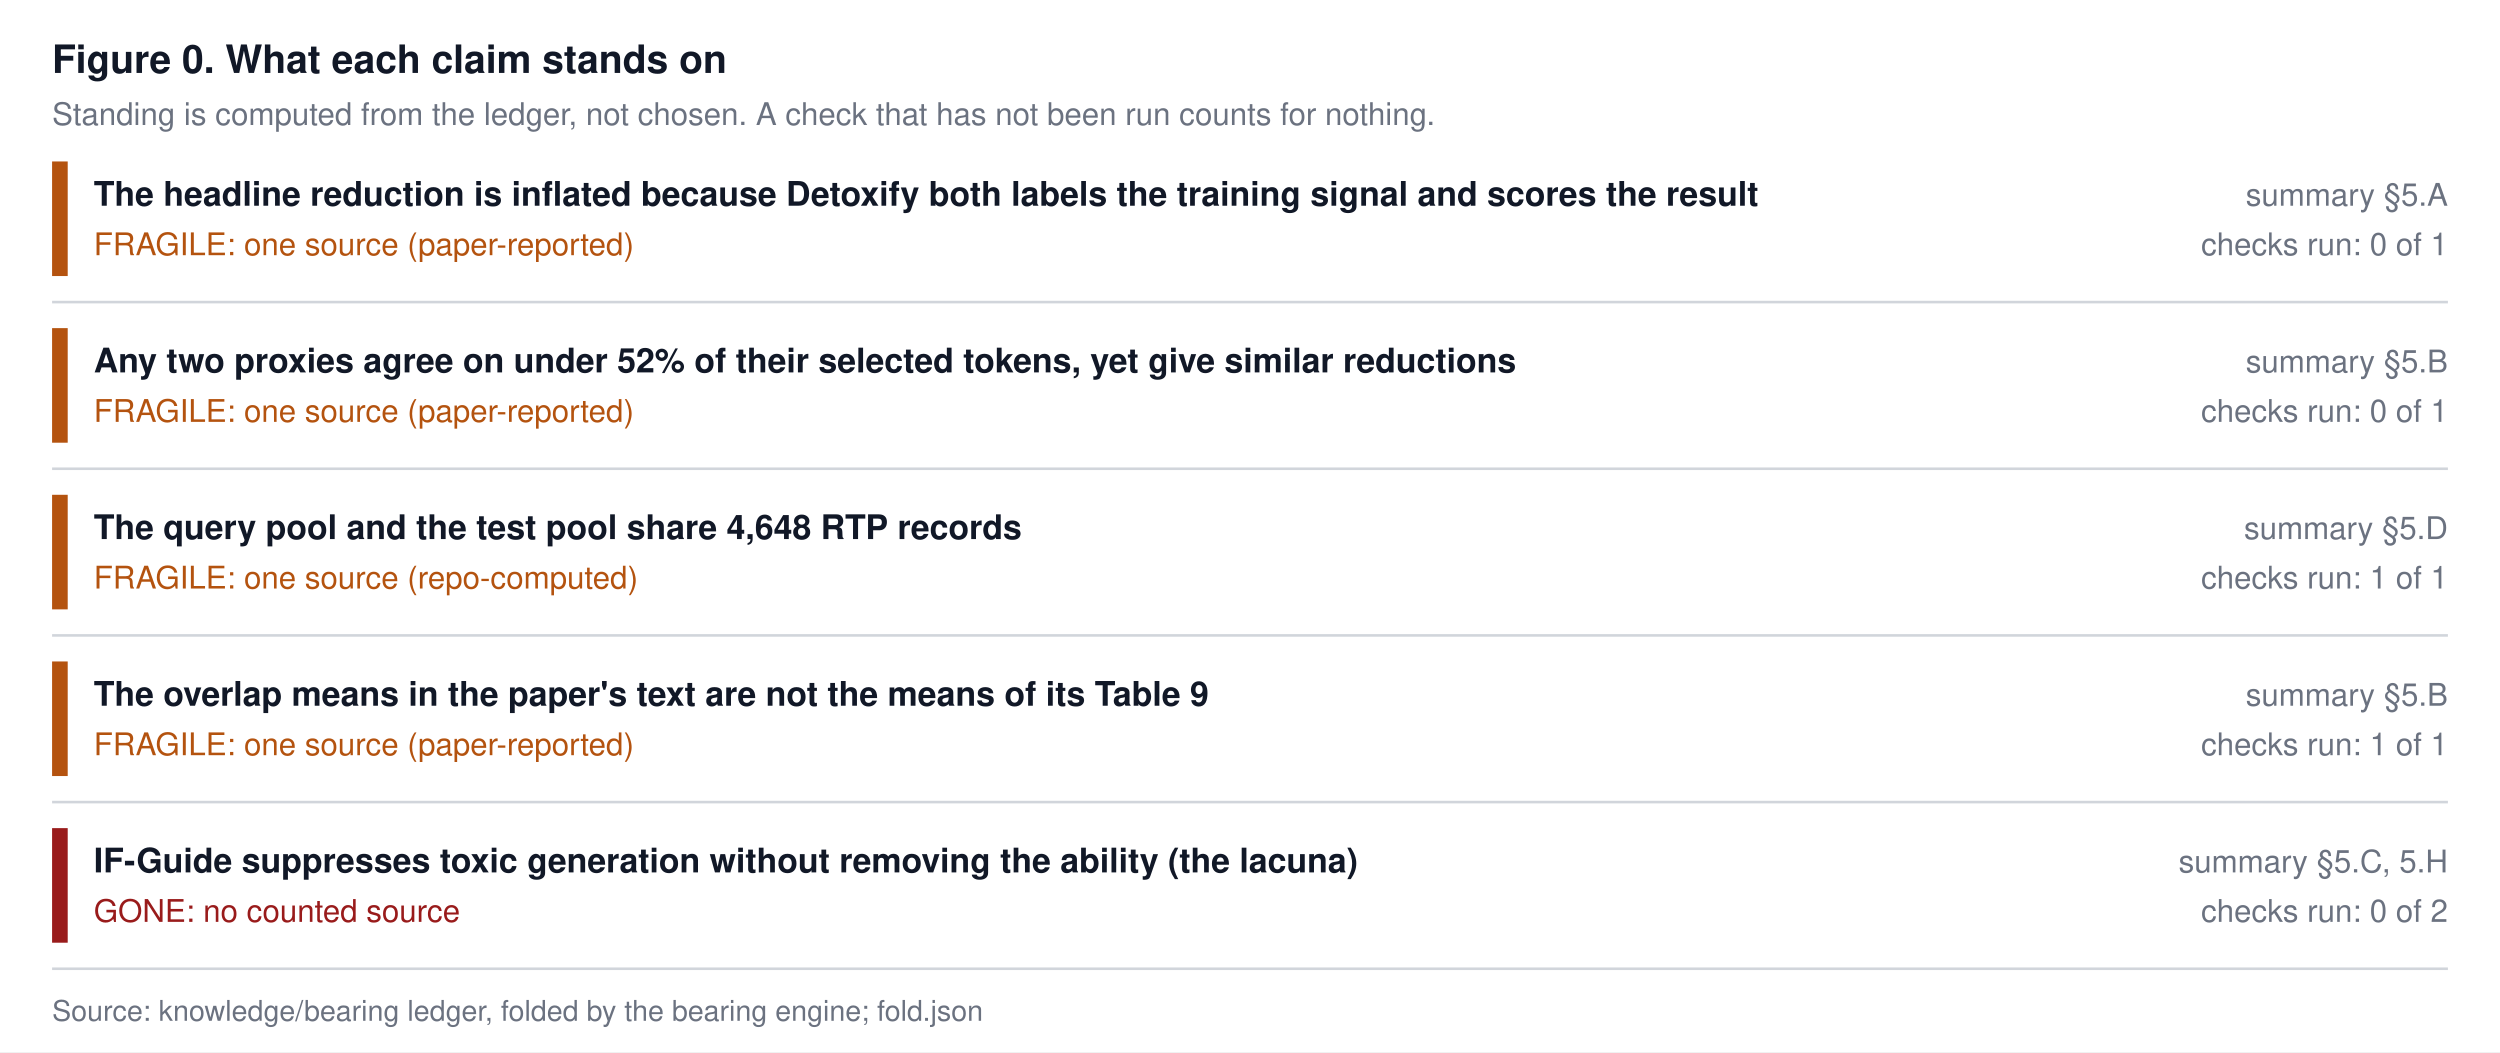
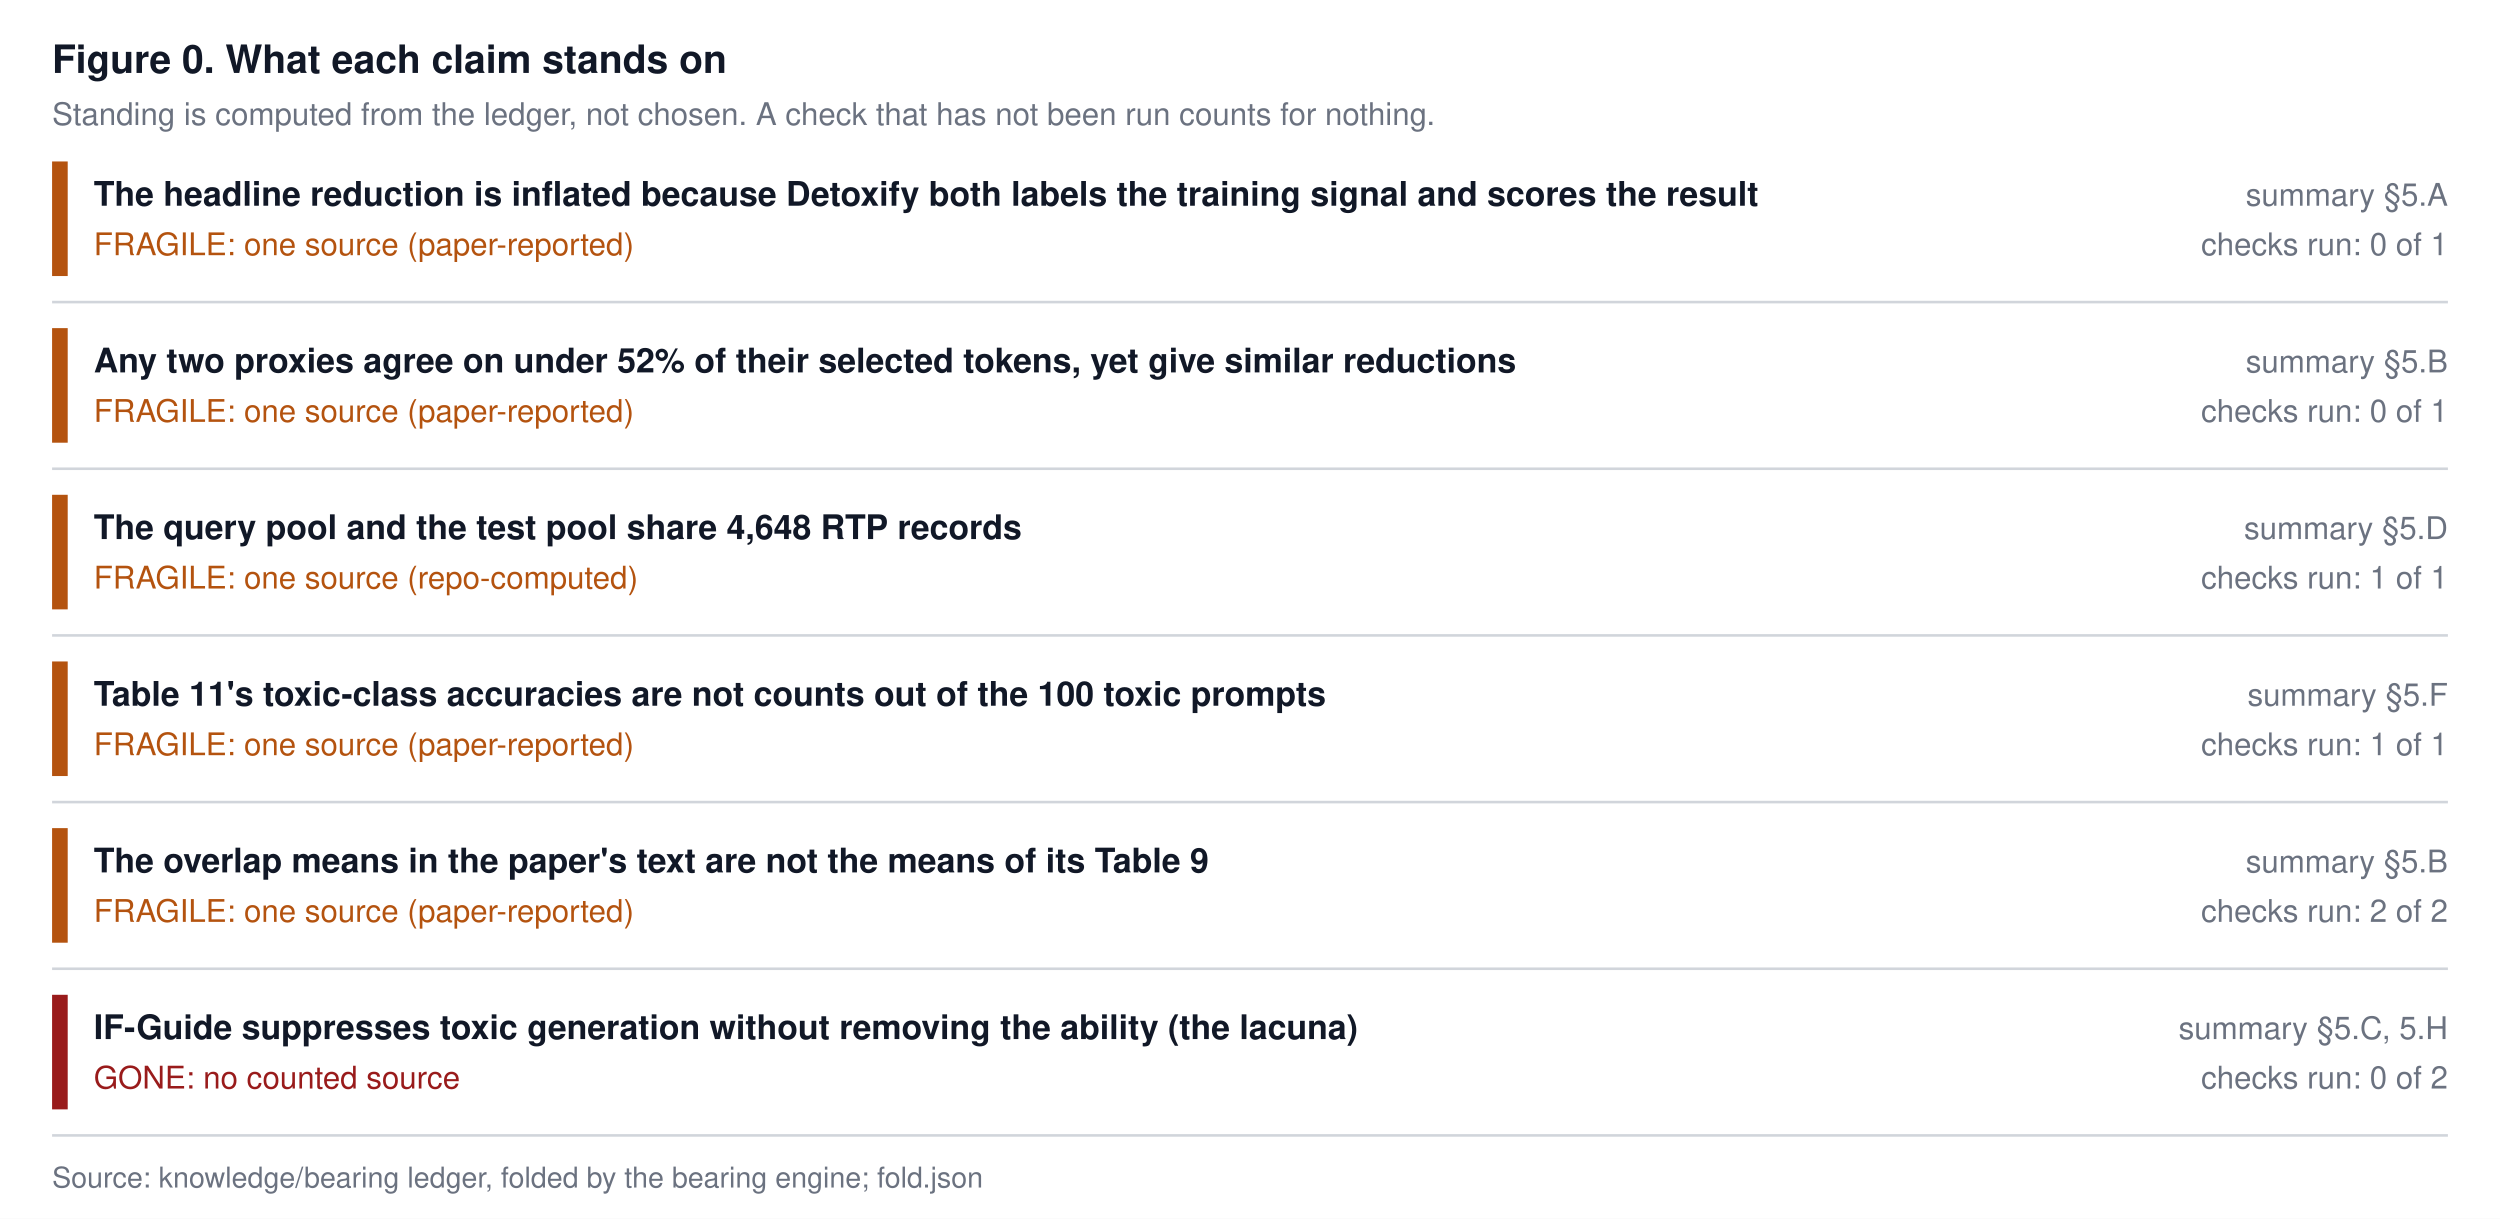
- <svg xmlns="http://www.w3.org/2000/svg" viewBox="0 0 960 404" width="960" height="404" role="img" font-family="-apple-system,Segoe UI,Helvetica,Arial,sans-serif">
-   <rect x="0.0" y="0.0" width="960.0" height="404.0" fill="#ffffff" />
+ <svg xmlns="http://www.w3.org/2000/svg" viewBox="0 0 960 468" width="960" height="468" role="img" font-family="-apple-system,Segoe UI,Helvetica,Arial,sans-serif">
+   <rect x="0.0" y="0.0" width="960.0" height="468.0" fill="#ffffff" />
  <text x="20.0" y="28.0" font-size="15" fill="#111827" text-anchor="start" font-weight="600">Figure 0. What each claim stands on</text>
  <text x="20.0" y="48.0" font-size="12" fill="#6b7280" text-anchor="start" font-weight="normal">Standing is computed from the ledger, not chosen. A check that has not been run counts for nothing.</text>
  <rect x="20.0" y="62.0" width="6.0" height="44.0" fill="#b4530f" />
  <text x="36.0" y="79.0" font-size="13" fill="#111827" text-anchor="start" font-weight="600">The headline reduction is inflated because Detoxify both labels the training signal and scores the result</text>
  <text x="36.0" y="98.0" font-size="12" fill="#b4530f" text-anchor="start" font-weight="normal">FRAGILE: one source (paper-reported)</text>
  <text x="940.0" y="79.0" font-size="12" fill="#6b7280" text-anchor="end" font-weight="normal">summary §5.A</text>
  <text x="940.0" y="98.0" font-size="12" fill="#6b7280" text-anchor="end" font-weight="normal">checks run: 0 of 1</text>
  <line x1="20.0" y1="116.0" x2="940.0" y2="116.0" stroke="#d1d5db" />
  <rect x="20.0" y="126.0" width="6.0" height="44.0" fill="#b4530f" />
  <text x="36.0" y="143.0" font-size="13" fill="#111827" text-anchor="start" font-weight="600">Any two proxies agree on under 52% of their selected tokens, yet give similar reductions</text>
  <text x="36.0" y="162.0" font-size="12" fill="#b4530f" text-anchor="start" font-weight="normal">FRAGILE: one source (paper-reported)</text>
  <text x="940.0" y="143.0" font-size="12" fill="#6b7280" text-anchor="end" font-weight="normal">summary §5.B</text>
  <text x="940.0" y="162.0" font-size="12" fill="#6b7280" text-anchor="end" font-weight="normal">checks run: 0 of 1</text>
  <line x1="20.0" y1="180.0" x2="940.0" y2="180.0" stroke="#d1d5db" />
  <rect x="20.0" y="190.0" width="6.0" height="44.0" fill="#b4530f" />
  <text x="36.0" y="207.0" font-size="13" fill="#111827" text-anchor="start" font-weight="600">The query pool and the test pool share 4,648 RTP records</text>
  <text x="36.0" y="226.0" font-size="12" fill="#b4530f" text-anchor="start" font-weight="normal">FRAGILE: one source (repo-computed)</text>
  <text x="940.0" y="207.0" font-size="12" fill="#6b7280" text-anchor="end" font-weight="normal">summary §5.D</text>
  <text x="940.0" y="226.0" font-size="12" fill="#6b7280" text-anchor="end" font-weight="normal">checks run: 1 of 1</text>
  <line x1="20.0" y1="244.0" x2="940.0" y2="244.0" stroke="#d1d5db" />
  <rect x="20.0" y="254.0" width="6.0" height="44.0" fill="#b4530f" />
-   <text x="36.0" y="271.0" font-size="13" fill="#111827" text-anchor="start" font-weight="600">The overlap means in the paper's text are not the means of its Table 9</text>
+   <text x="36.0" y="271.0" font-size="13" fill="#111827" text-anchor="start" font-weight="600">Table 11's toxic-class accuracies are not counts out of the 100 toxic prompts</text>
  <text x="36.0" y="290.0" font-size="12" fill="#b4530f" text-anchor="start" font-weight="normal">FRAGILE: one source (paper-reported)</text>
-   <text x="940.0" y="271.0" font-size="12" fill="#6b7280" text-anchor="end" font-weight="normal">summary §5.B</text>
+   <text x="940.0" y="271.0" font-size="12" fill="#6b7280" text-anchor="end" font-weight="normal">summary §5.F</text>
  <text x="940.0" y="290.0" font-size="12" fill="#6b7280" text-anchor="end" font-weight="normal">checks run: 1 of 1</text>
  <line x1="20.0" y1="308.0" x2="940.0" y2="308.0" stroke="#d1d5db" />
-   <rect x="20.0" y="318.0" width="6.0" height="44.0" fill="#991b1b" />
-   <text x="36.0" y="335.0" font-size="13" fill="#111827" text-anchor="start" font-weight="600">IF-Guide suppresses toxic generation without removing the ability (the lacuna)</text>
-   <text x="36.0" y="354.0" font-size="12" fill="#991b1b" text-anchor="start" font-weight="normal">GONE: no counted source</text>
-   <text x="940.0" y="335.0" font-size="12" fill="#6b7280" text-anchor="end" font-weight="normal">summary §5.C, 5.H</text>
-   <text x="940.0" y="354.0" font-size="12" fill="#6b7280" text-anchor="end" font-weight="normal">checks run: 0 of 2</text>
+   <rect x="20.0" y="318.0" width="6.0" height="44.0" fill="#b4530f" />
+   <text x="36.0" y="335.0" font-size="13" fill="#111827" text-anchor="start" font-weight="600">The overlap means in the paper's text are not the means of its Table 9</text>
+   <text x="36.0" y="354.0" font-size="12" fill="#b4530f" text-anchor="start" font-weight="normal">FRAGILE: one source (paper-reported)</text>
+   <text x="940.0" y="335.0" font-size="12" fill="#6b7280" text-anchor="end" font-weight="normal">summary §5.B</text>
+   <text x="940.0" y="354.0" font-size="12" fill="#6b7280" text-anchor="end" font-weight="normal">checks run: 2 of 2</text>
  <line x1="20.0" y1="372.0" x2="940.0" y2="372.0" stroke="#d1d5db" />
-   <text x="20.0" y="392.0" font-size="11" fill="#6b7280" text-anchor="start" font-weight="normal">Source: knowledge/bearing ledger, folded by the bearing engine; fold.json</text>
+   <rect x="20.0" y="382.0" width="6.0" height="44.0" fill="#991b1b" />
+   <text x="36.0" y="399.0" font-size="13" fill="#111827" text-anchor="start" font-weight="600">IF-Guide suppresses toxic generation without removing the ability (the lacuna)</text>
+   <text x="36.0" y="418.0" font-size="12" fill="#991b1b" text-anchor="start" font-weight="normal">GONE: no counted source</text>
+   <text x="940.0" y="399.0" font-size="12" fill="#6b7280" text-anchor="end" font-weight="normal">summary §5.C, 5.H</text>
+   <text x="940.0" y="418.0" font-size="12" fill="#6b7280" text-anchor="end" font-weight="normal">checks run: 0 of 2</text>
+   <line x1="20.0" y1="436.0" x2="940.0" y2="436.0" stroke="#d1d5db" />
+   <text x="20.0" y="456.0" font-size="11" fill="#6b7280" text-anchor="start" font-weight="normal">Source: knowledge/bearing ledger, folded by the bearing engine; fold.json</text>
</svg>
